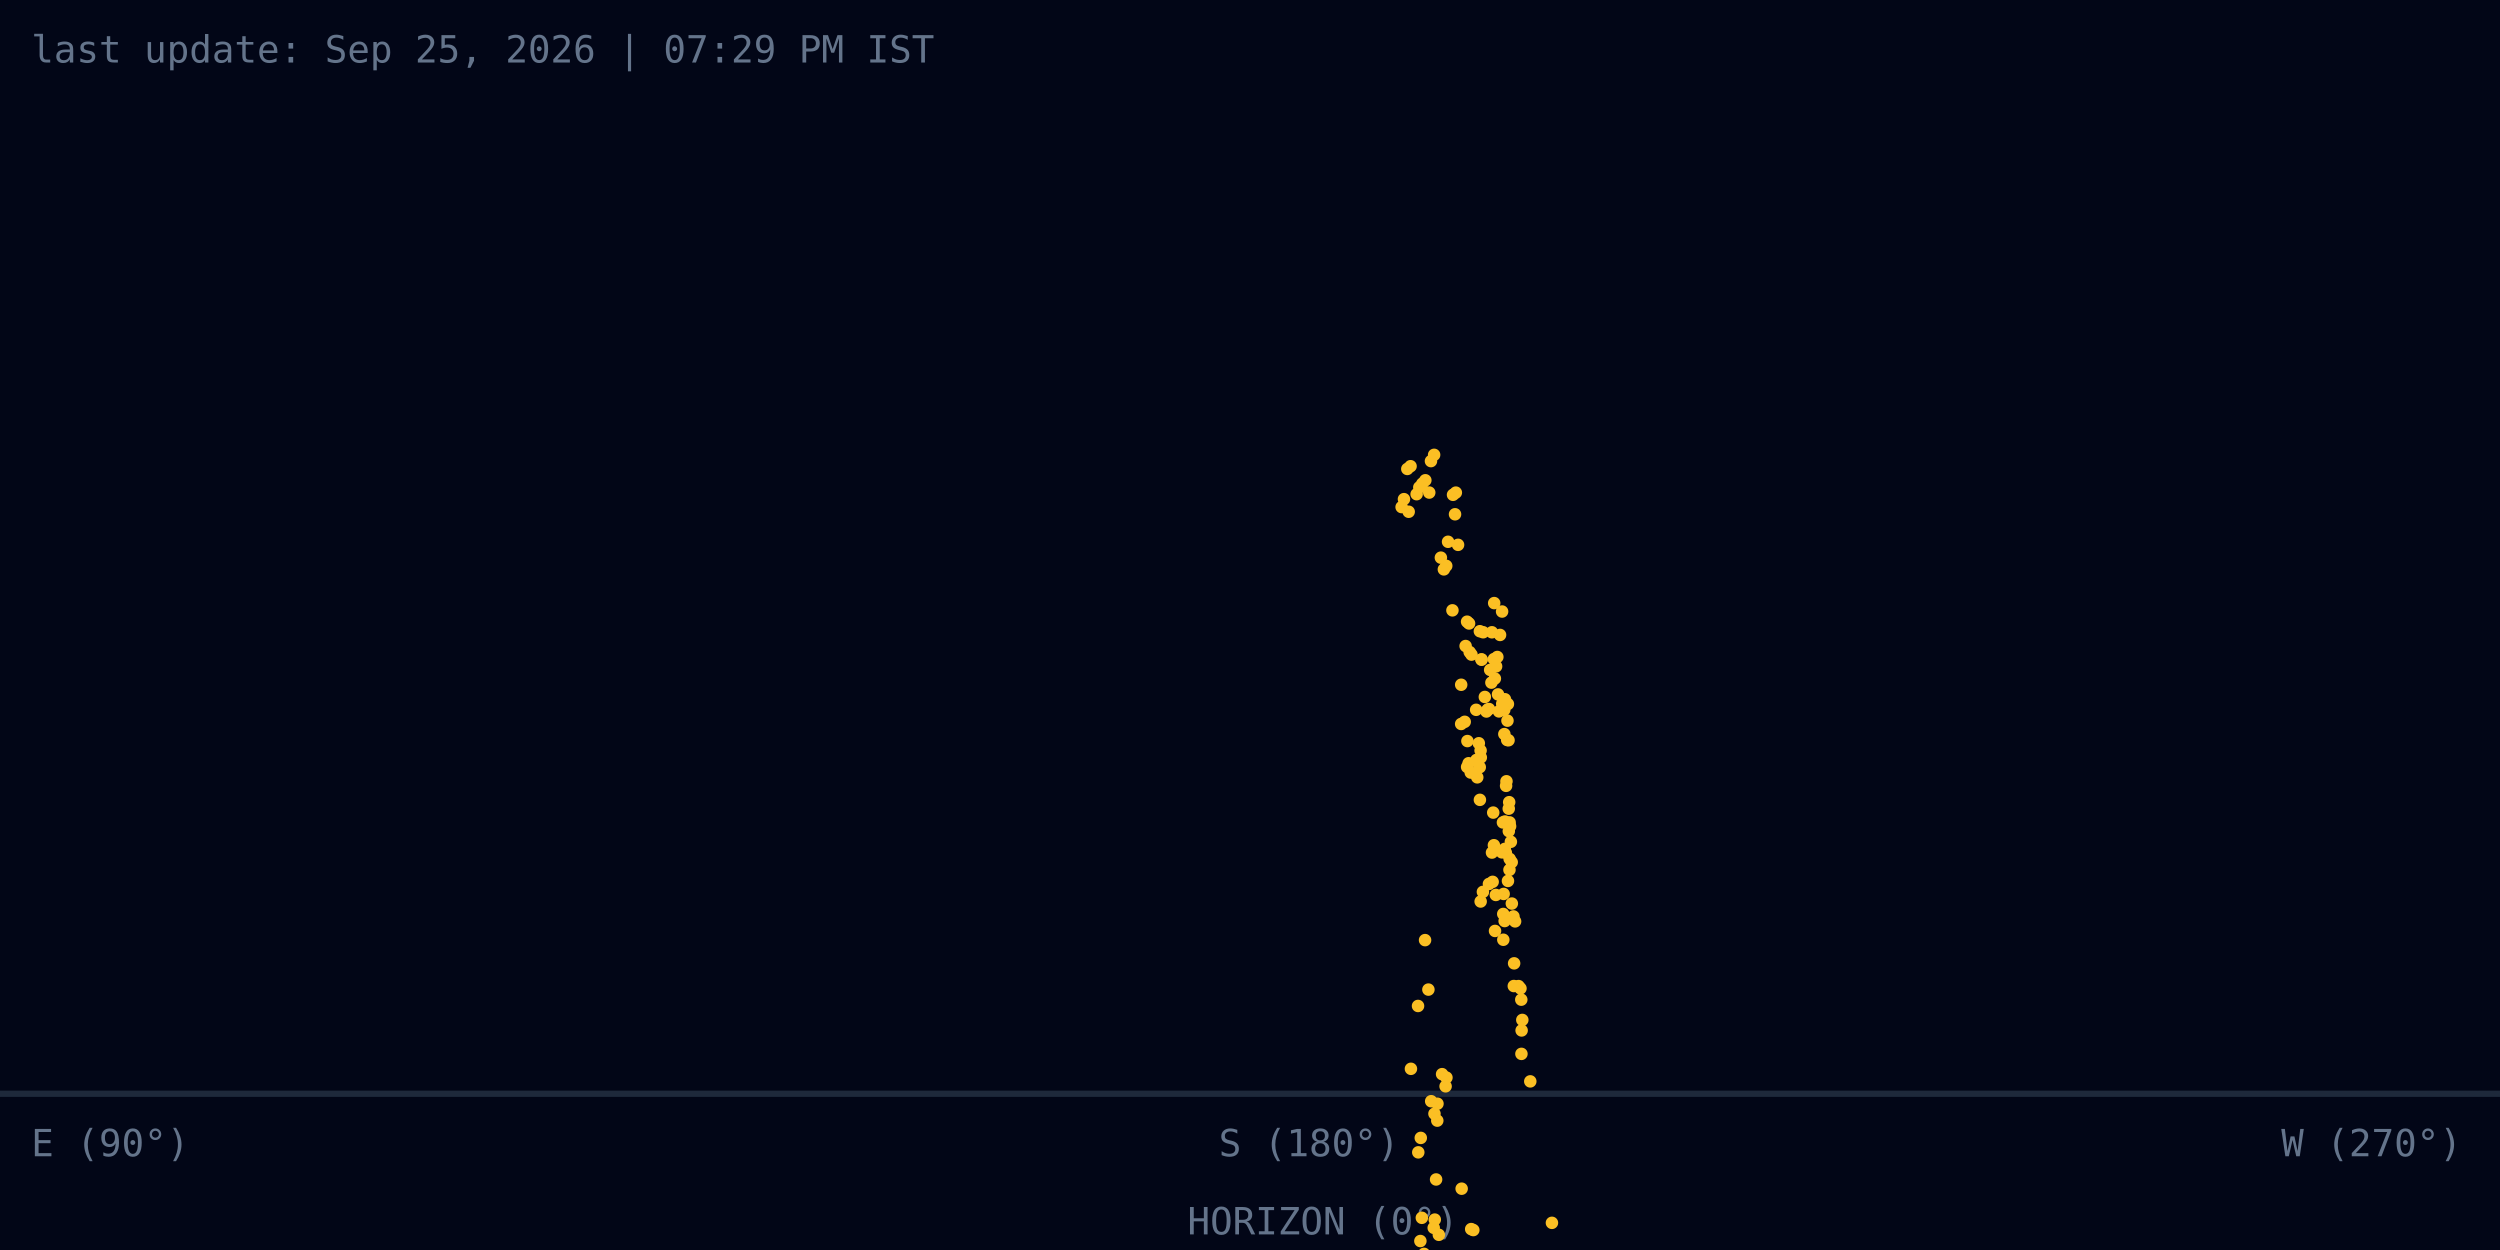
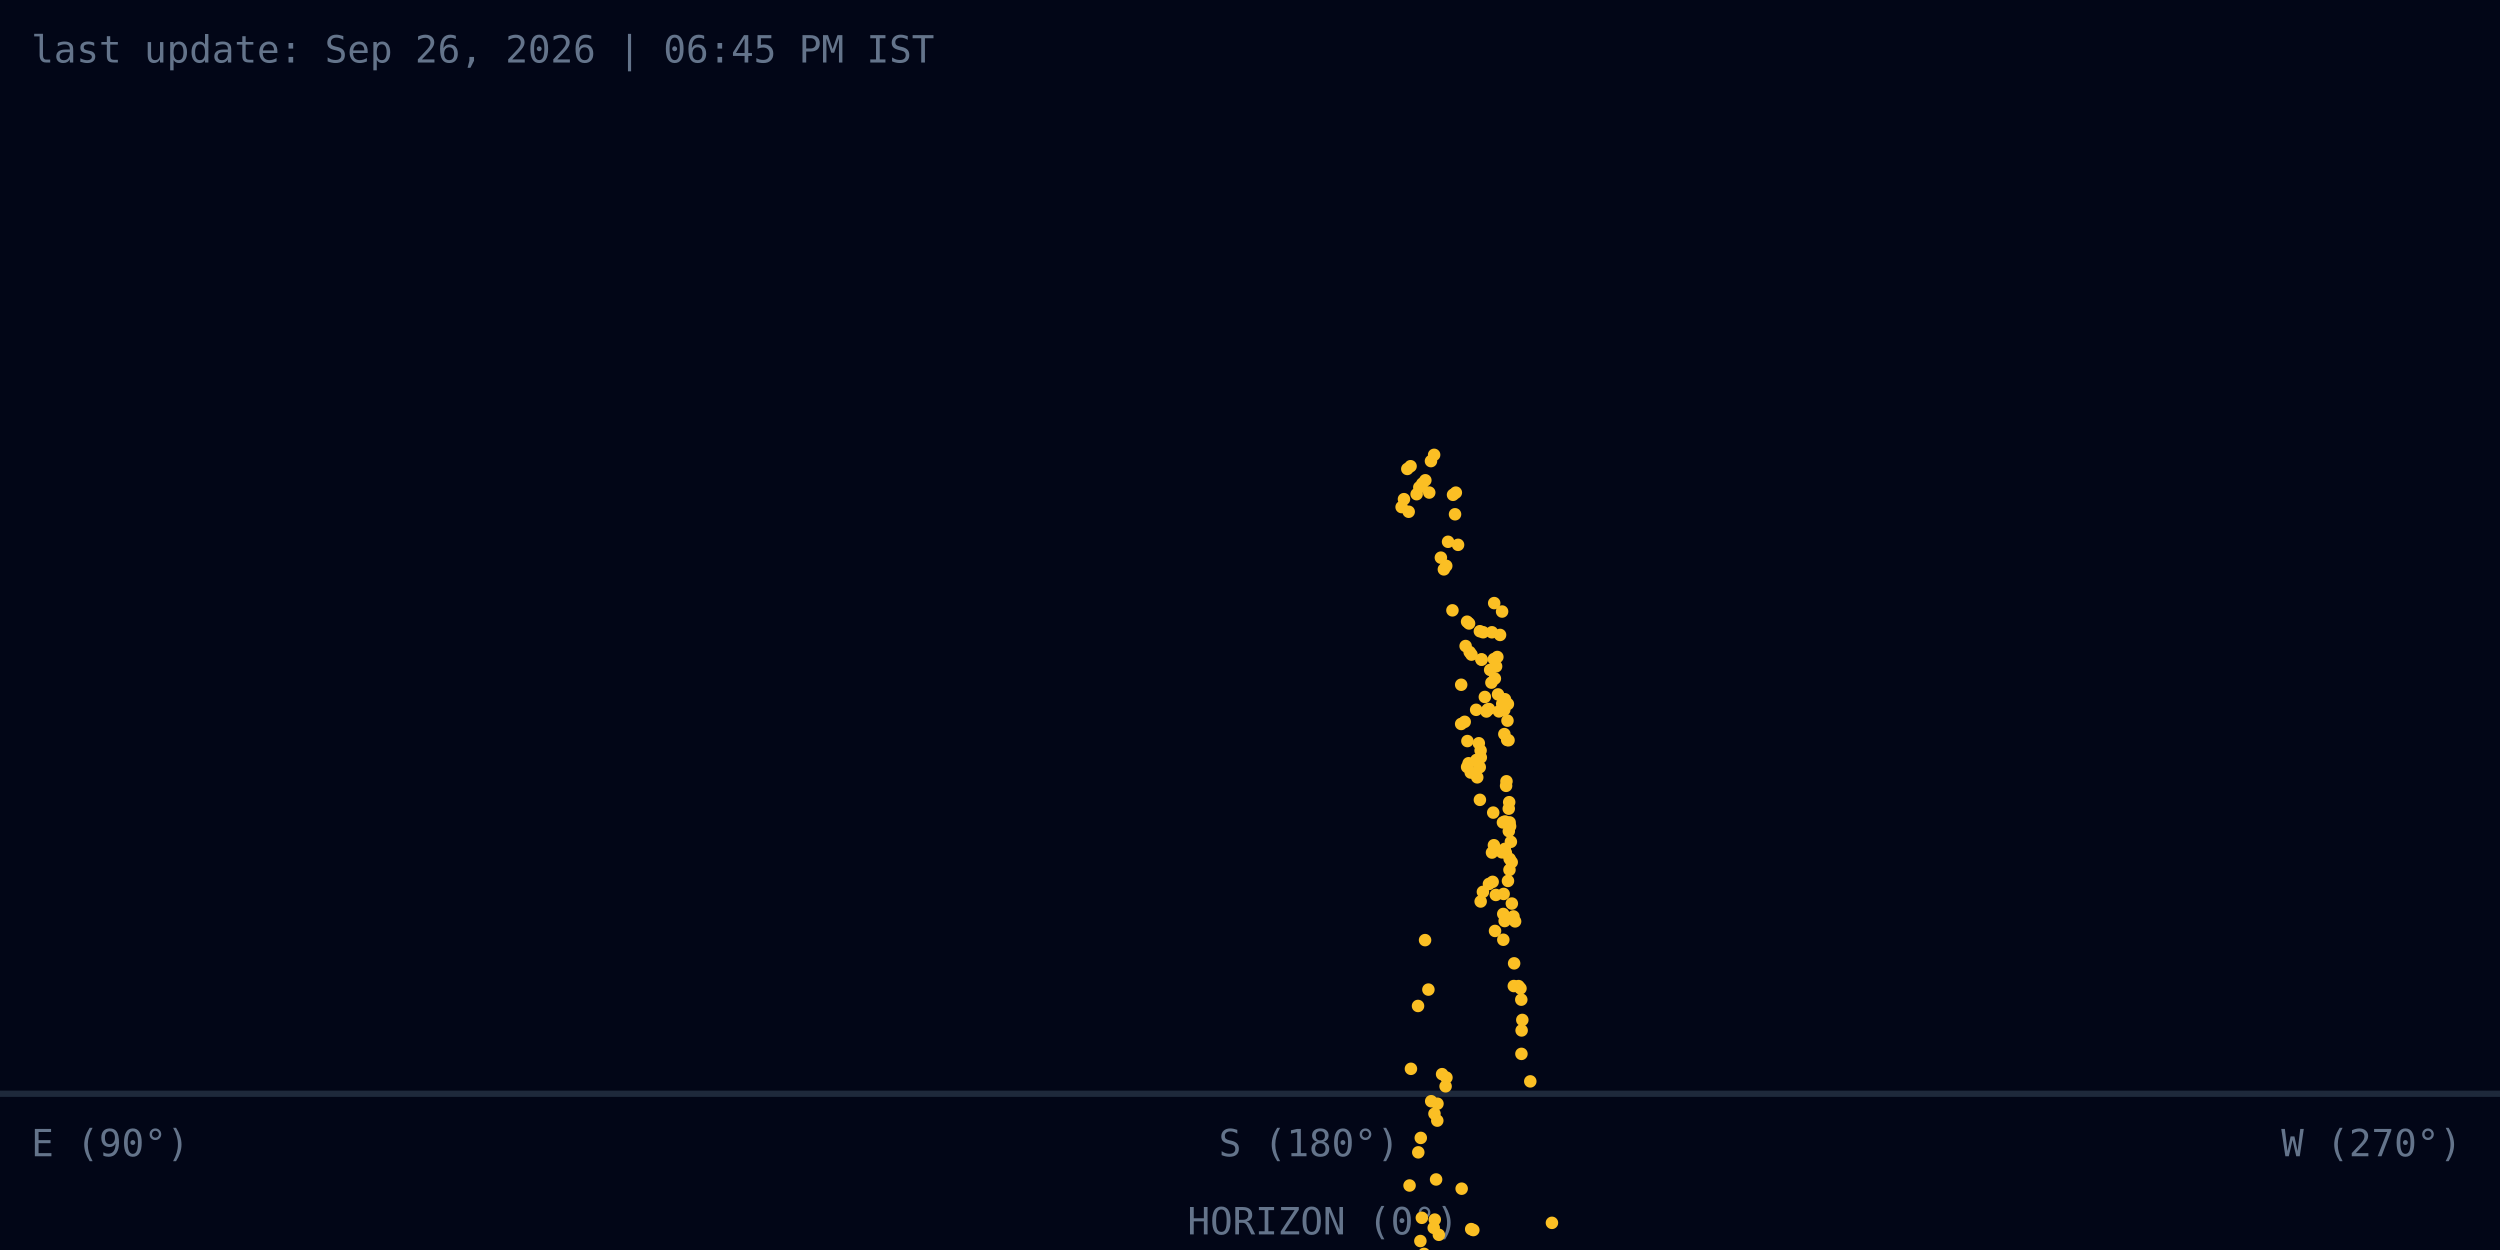
<svg xmlns="http://www.w3.org/2000/svg" width="800" height="400" viewBox="0 0 800 400">
  <rect width="800" height="400" fill="#020617" />
-   <text id="last-update" x="10" y="20" fill="#64748b" font-family="monospace">last update: Sep 25, 2026 | 07:29 PM IST</text>
+   <text id="last-update" x="10" y="20" fill="#64748b" font-family="monospace">last update: Sep 26, 2026 | 06:45 PM IST</text>
  <line x1="0" y1="350" x2="800" y2="350" stroke="#1e293b" stroke-width="2" />
  <text x="380" y="395" fill="#64748b" font-size="12" font-family="monospace">HORIZON (0°)</text>
  <text x="730" y="370" fill="#64748b" font-size="12" font-family="monospace">W (270°)</text>
  <text x="390" y="370" fill="#64748b" font-size="12" font-family="monospace">S (180°)</text>
  <text x="10" y="370" fill="#64748b" font-size="12" font-family="monospace">E (90°)</text>
  <g id="analemma-points">
    <circle cx=" 465.61" cy=" 164.57" r="2" fill="#fbbf24">
 </circle>
    <circle cx=" 467.57" cy=" 231.67" r="2" fill="#fbbf24">
 </circle>
    <circle cx=" 467.58" cy=" 219.12" r="2" fill="#fbbf24">
 </circle>
    <circle cx=" 468.71" cy=" 230.98" r="2" fill="#fbbf24">
 </circle>
    <circle cx=" 469.57" cy=" 237.14" r="2" fill="#fbbf24">
 </circle>
    <circle cx=" 469.00" cy=" 206.73" r="2" fill="#fbbf24">
 </circle>
    <circle cx=" 469.47" cy=" 198.94" r="2" fill="#fbbf24">
 </circle>
    <circle cx=" 470.10" cy=" 199.51" r="2" fill="#fbbf24">
 </circle>
    <circle cx=" 474.53" cy=" 285.41" r="2" fill="#fbbf24">
 </circle>
    <circle cx=" 472.47" cy=" 243.18" r="2" fill="#fbbf24">
 </circle>
    <circle cx=" 473.57" cy=" 255.95" r="2" fill="#fbbf24">
 </circle>
    <circle cx=" 473.22" cy=" 237.84" r="2" fill="#fbbf24">
 </circle>
    <circle cx=" 473.79" cy=" 240.17" r="2" fill="#fbbf24">
 </circle>
    <circle cx=" 473.56" cy=" 201.99" r="2" fill="#fbbf24">
 </circle>
    <circle cx=" 474.09" cy=" 210.99" r="2" fill="#fbbf24">
 </circle>
    <circle cx=" 478.41" cy=" 297.90" r="2" fill="#fbbf24">
 </circle>
    <circle cx=" 477.65" cy=" 282.19" r="2" fill="#fbbf24">
 </circle>
    <circle cx=" 477.44" cy=" 272.82" r="2" fill="#fbbf24">
 </circle>
    <circle cx=" 478.67" cy=" 286.38" r="2" fill="#fbbf24">
 </circle>
    <circle cx=" 478.05" cy=" 270.47" r="2" fill="#fbbf24">
 </circle>
    <circle cx=" 476.85" cy=" 214.37" r="2" fill="#fbbf24">
 </circle>
    <circle cx=" 477.25" cy=" 218.44" r="2" fill="#fbbf24">
 </circle>
    <circle cx=" 481.06" cy=" 300.72" r="2" fill="#fbbf24">
 </circle>
    <circle cx=" 481.04" cy=" 292.47" r="2" fill="#fbbf24">
 </circle>
    <circle cx=" 481.49" cy=" 294.73" r="2" fill="#fbbf24">
 </circle>
    <circle cx=" 481.17" cy=" 286.06" r="2" fill="#fbbf24">
 </circle>
    <circle cx=" 479.37" cy=" 222.21" r="2" fill="#fbbf24">
 </circle>
    <circle cx=" 479.67" cy=" 227.65" r="2" fill="#fbbf24">
 </circle>
    <circle cx=" 498.29" cy=" 411.31" r="2" fill="#fbbf24">
 </circle>
    <circle cx=" 498.34" cy=" 411.53" r="2" fill="#fbbf24">
 </circle>
    <circle cx=" 484.42" cy=" 315.53" r="2" fill="#fbbf24">
 </circle>
    <circle cx=" 486.86" cy=" 337.24" r="2" fill="#fbbf24">
 </circle>
    <circle cx=" 481.87" cy=" 272.88" r="2" fill="#fbbf24">
 </circle>
    <circle cx=" 482.55" cy=" 281.90" r="2" fill="#fbbf24">
 </circle>
    <circle cx=" 481.19" cy=" 226.61" r="2" fill="#fbbf24">
 </circle>
    <circle cx=" 481.39" cy=" 234.91" r="2" fill="#fbbf24">
 </circle>
    <circle cx=" 486.92" cy=" 329.74" r="2" fill="#fbbf24">
 </circle>
    <circle cx=" 483.03" cy=" 278.36" r="2" fill="#fbbf24">
 </circle>
    <circle cx=" 483.79" cy=" 289.14" r="2" fill="#fbbf24">
 </circle>
    <circle cx=" 485.93" cy=" 315.55" r="2" fill="#fbbf24">
 </circle>
    <circle cx=" 484.30" cy=" 293.26" r="2" fill="#fbbf24">
 </circle>
    <circle cx=" 482.30" cy=" 236.80" r="2" fill="#fbbf24">
 </circle>
    <circle cx=" 482.80" cy=" 258.78" r="2" fill="#fbbf24">
 </circle>
    <circle cx=" 501.22" cy=" 413.90" r="2" fill="#fbbf24">
 </circle>
    <circle cx=" 489.69" cy=" 346.04" r="2" fill="#fbbf24">
 </circle>
    <circle cx=" 486.81" cy=" 319.89" r="2" fill="#fbbf24">
 </circle>
    <circle cx=" 484.83" cy=" 294.84" r="2" fill="#fbbf24">
 </circle>
    <circle cx=" 486.55" cy=" 316.29" r="2" fill="#fbbf24">
 </circle>
    <circle cx=" 482.73" cy=" 236.88" r="2" fill="#fbbf24">
 </circle>
    <circle cx=" 483.48" cy=" 269.37" r="2" fill="#fbbf24">
 </circle>
    <circle cx=" 496.62" cy=" 391.31" r="2" fill="#fbbf24">
 </circle>
    <circle cx=" 483.75" cy=" 275.90" r="2" fill="#fbbf24">
 </circle>
    <circle cx=" 483.23" cy=" 264.40" r="2" fill="#fbbf24">
 </circle>
    <circle cx=" 482.94" cy=" 256.70" r="2" fill="#fbbf24">
 </circle>
    <circle cx=" 483.08" cy=" 263.17" r="2" fill="#fbbf24">
 </circle>
    <circle cx=" 482.53" cy=" 225.29" r="2" fill="#fbbf24">
 </circle>
    <circle cx=" 482.39" cy=" 230.61" r="2" fill="#fbbf24">
 </circle>
    <circle cx=" 487.14" cy=" 326.38" r="2" fill="#fbbf24">
 </circle>
    <circle cx=" 482.82" cy=" 265.96" r="2" fill="#fbbf24">
 </circle>
    <circle cx=" 483.09" cy=" 274.84" r="2" fill="#fbbf24">
 </circle>
    <circle cx=" 482.07" cy=" 250.01" r="2" fill="#fbbf24">
 </circle>
    <circle cx=" 481.95" cy=" 251.47" r="2" fill="#fbbf24">
 </circle>
    <circle cx=" 481.58" cy=" 223.76" r="2" fill="#fbbf24">
 </circle>
    <circle cx=" 481.36" cy=" 227.15" r="2" fill="#fbbf24">
 </circle>
    <circle cx=" 484.52" cy=" 308.27" r="2" fill="#fbbf24">
 </circle>
    <circle cx=" 481.59" cy=" 262.88" r="2" fill="#fbbf24">
 </circle>
    <circle cx=" 480.71" cy=" 225.23" r="2" fill="#fbbf24">
 </circle>
    <circle cx=" 481.54" cy=" 271.65" r="2" fill="#fbbf24">
 </circle>
    <circle cx=" 480.94" cy=" 263.18" r="2" fill="#fbbf24">
 </circle>
    <circle cx=" 480.67" cy=" 195.69" r="2" fill="#fbbf24">
 </circle>
    <circle cx=" 480.02" cy=" 203.18" r="2" fill="#fbbf24">
 </circle>
    <circle cx=" 480.62" cy=" 272.75" r="2" fill="#fbbf24">
 </circle>
    <circle cx=" 479.15" cy=" 210.24" r="2" fill="#fbbf24">
 </circle>
    <circle cx=" 478.75" cy=" 213.23" r="2" fill="#fbbf24">
 </circle>
    <circle cx=" 478.36" cy=" 217.14" r="2" fill="#fbbf24">
 </circle>
    <circle cx=" 478.05" cy=" 210.91" r="2" fill="#fbbf24">
 </circle>
    <circle cx=" 478.14" cy=" 192.99" r="2" fill="#fbbf24">
 </circle>
    <circle cx=" 477.41" cy=" 202.33" r="2" fill="#fbbf24">
 </circle>
    <circle cx=" 477.83" cy=" 260.03" r="2" fill="#fbbf24">
 </circle>
    <circle cx=" 476.48" cy=" 226.89" r="2" fill="#fbbf24">
 </circle>
    <circle cx=" 476.07" cy=" 227.06" r="2" fill="#fbbf24">
 </circle>
    <circle cx=" 475.66" cy=" 227.68" r="2" fill="#fbbf24">
 </circle>
    <circle cx=" 475.15" cy=" 223.03" r="2" fill="#fbbf24">
 </circle>
    <circle cx=" 474.61" cy=" 202.32" r="2" fill="#fbbf24">
 </circle>
    <circle cx=" 474.09" cy=" 211.11" r="2" fill="#fbbf24">
 </circle>
    <circle cx=" 476.46" cy=" 282.87" r="2" fill="#fbbf24">
 </circle>
    <circle cx=" 473.86" cy=" 242.39" r="2" fill="#fbbf24">
 </circle>
    <circle cx=" 473.52" cy=" 245.50" r="2" fill="#fbbf24">
 </circle>
    <circle cx=" 472.37" cy=" 227.14" r="2" fill="#fbbf24">
 </circle>
    <circle cx=" 472.72" cy=" 248.75" r="2" fill="#fbbf24">
 </circle>
    <circle cx=" 470.88" cy=" 209.48" r="2" fill="#fbbf24">
 </circle>
    <circle cx=" 470.29" cy=" 208.66" r="2" fill="#fbbf24">
 </circle>
    <circle cx=" 473.81" cy=" 288.48" r="2" fill="#fbbf24">
 </circle>
    <circle cx=" 470.64" cy=" 247.22" r="2" fill="#fbbf24">
 </circle>
    <circle cx=" 469.96" cy=" 244.24" r="2" fill="#fbbf24">
 </circle>
    <circle cx=" 469.48" cy=" 245.43" r="2" fill="#fbbf24">
 </circle>
    <circle cx=" 466.58" cy=" 174.35" r="2" fill="#fbbf24">
 </circle>
    <circle cx=" 465.87" cy=" 157.64" r="2" fill="#fbbf24">
 </circle>
    <circle cx=" 464.97" cy=" 158.34" r="2" fill="#fbbf24">
 </circle>
    <circle cx=" 464.78" cy=" 195.31" r="2" fill="#fbbf24">
 </circle>
    <circle cx=" 463.38" cy=" 173.37" r="2" fill="#fbbf24">
 </circle>
    <circle cx=" 462.80" cy=" 181.08" r="2" fill="#fbbf24">
 </circle>
    <circle cx=" 462.04" cy=" 182.20" r="2" fill="#fbbf24">
 </circle>
    <circle cx=" 461.08" cy=" 178.45" r="2" fill="#fbbf24">
 </circle>
    <circle cx=" 458.92" cy=" 145.55" r="2" fill="#fbbf24">
 </circle>
    <circle cx=" 457.91" cy=" 147.55" r="2" fill="#fbbf24">
 </circle>
    <circle cx=" 457.36" cy=" 157.62" r="2" fill="#fbbf24">
 </circle>
    <circle cx=" 456.11" cy=" 153.69" r="2" fill="#fbbf24">
 </circle>
    <circle cx=" 455.13" cy=" 154.77" r="2" fill="#fbbf24">
 </circle>
    <circle cx=" 454.18" cy=" 155.94" r="2" fill="#fbbf24">
 </circle>
    <circle cx=" 453.32" cy=" 158.14" r="2" fill="#fbbf24">
 </circle>
    <circle cx=" 451.38" cy=" 149.19" r="2" fill="#fbbf24">
 </circle>
    <circle cx=" 450.34" cy=" 150.06" r="2" fill="#fbbf24">
 </circle>
    <circle cx=" 450.78" cy=" 163.76" r="2" fill="#fbbf24">
 </circle>
    <circle cx=" 449.27" cy=" 159.73" r="2" fill="#fbbf24">
 </circle>
    <circle cx=" 448.52" cy=" 162.26" r="2" fill="#fbbf24">
 </circle>
    <circle cx=" 20.26" cy=" 571.97" r="2" fill="#fbbf24">
 </circle>
    <circle cx=" 74.33" cy=" 546.37" r="2" fill="#fbbf24">
 </circle>
    <circle cx=" 471.46" cy=" 393.62" r="2" fill="#fbbf24">
 </circle>
    <circle cx=" 470.78" cy=" 393.31" r="2" fill="#fbbf24">
 </circle>
    <circle cx=" 495.37" cy=" 503.27" r="2" fill="#fbbf24">
 </circle>
    <circle cx=" 467.73" cy=" 380.38" r="2" fill="#fbbf24">
 </circle>
    <circle cx=" 462.86" cy=" 344.83" r="2" fill="#fbbf24">
 </circle>
    <circle cx=" 462.59" cy=" 347.62" r="2" fill="#fbbf24">
 </circle>
    <circle cx=" 461.47" cy=" 343.73" r="2" fill="#fbbf24">
 </circle>
    <circle cx=" 456.02" cy=" 300.84" r="2" fill="#fbbf24">
 </circle>
    <circle cx=" 457.09" cy=" 316.67" r="2" fill="#fbbf24">
 </circle>
    <circle cx=" 469.47" cy=" 420.03" r="2" fill="#fbbf24">
 </circle>
    <circle cx=" 459.99" cy=" 353.19" r="2" fill="#fbbf24">
 </circle>
    <circle cx=" 459.93" cy=" 358.60" r="2" fill="#fbbf24">
 </circle>
    <circle cx=" 459.03" cy=" 356.39" r="2" fill="#fbbf24">
 </circle>
    <circle cx=" 457.98" cy=" 352.39" r="2" fill="#fbbf24">
 </circle>
    <circle cx=" 453.77" cy=" 321.91" r="2" fill="#fbbf24">
 </circle>
    <circle cx=" 459.55" cy=" 377.43" r="2" fill="#fbbf24">
 </circle>
    <circle cx=" 471.53" cy=" 461.85" r="2" fill="#fbbf24">
 </circle>
    <circle cx=" 460.43" cy=" 395.14" r="2" fill="#fbbf24">
 </circle>
    <circle cx=" 459.13" cy=" 390.27" r="2" fill="#fbbf24">
 </circle>
    <circle cx=" 458.79" cy=" 392.90" r="2" fill="#fbbf24">
 </circle>
    <circle cx=" 454.65" cy=" 364.13" r="2" fill="#fbbf24">
 </circle>
    <circle cx=" 451.50" cy=" 342.02" r="2" fill="#fbbf24">
 </circle>
    <circle cx=" 453.85" cy=" 368.75" r="2" fill="#fbbf24">
 </circle>
    <circle cx=" 467.51" cy=" 471.07" r="2" fill="#fbbf24">
 </circle>
    <circle cx=" 454.99" cy=" 389.70" r="2" fill="#fbbf24">
 </circle>
    <circle cx=" 455.71" cy=" 401.24" r="2" fill="#fbbf24">
 </circle>
    <circle cx=" 454.52" cy=" 397.13" r="2" fill="#fbbf24">
 </circle>
    <circle cx=" 455.98" cy=" 414.56" r="2" fill="#fbbf24">
 </circle>
+     <circle cx=" 451.06" cy=" 379.36" r="2" fill="#fbbf24">
+  </circle>
  </g>
</svg>
